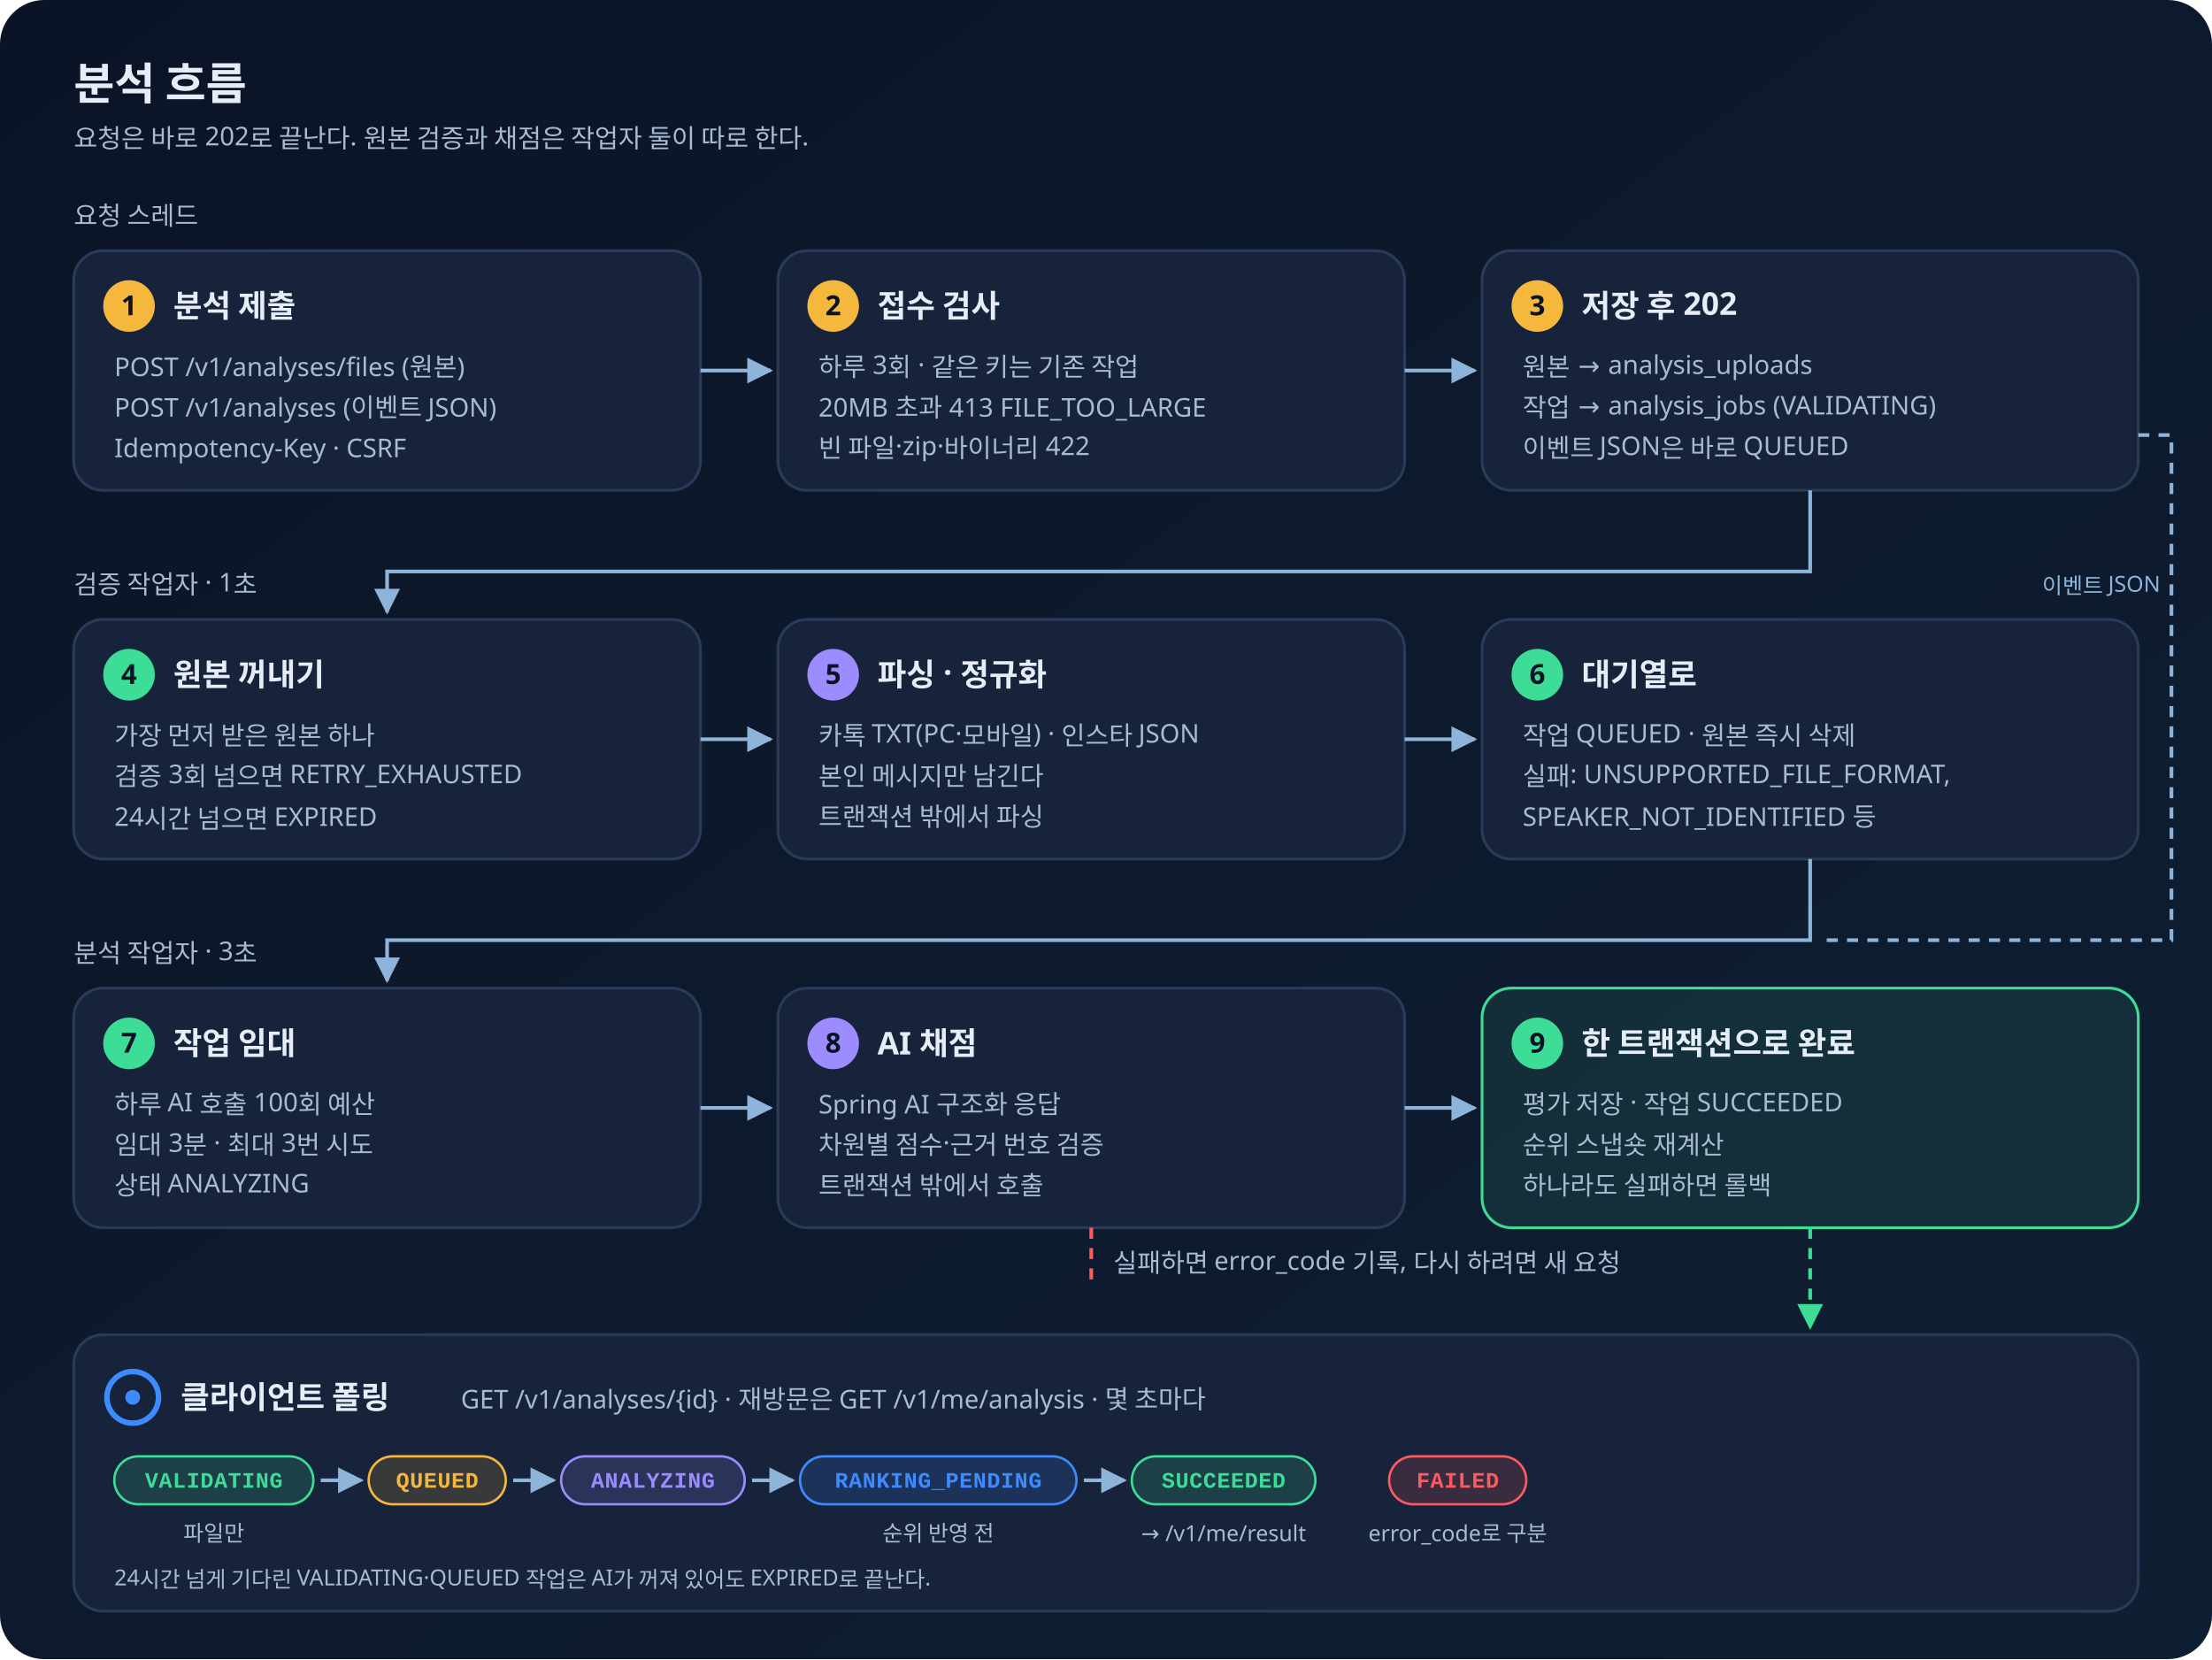
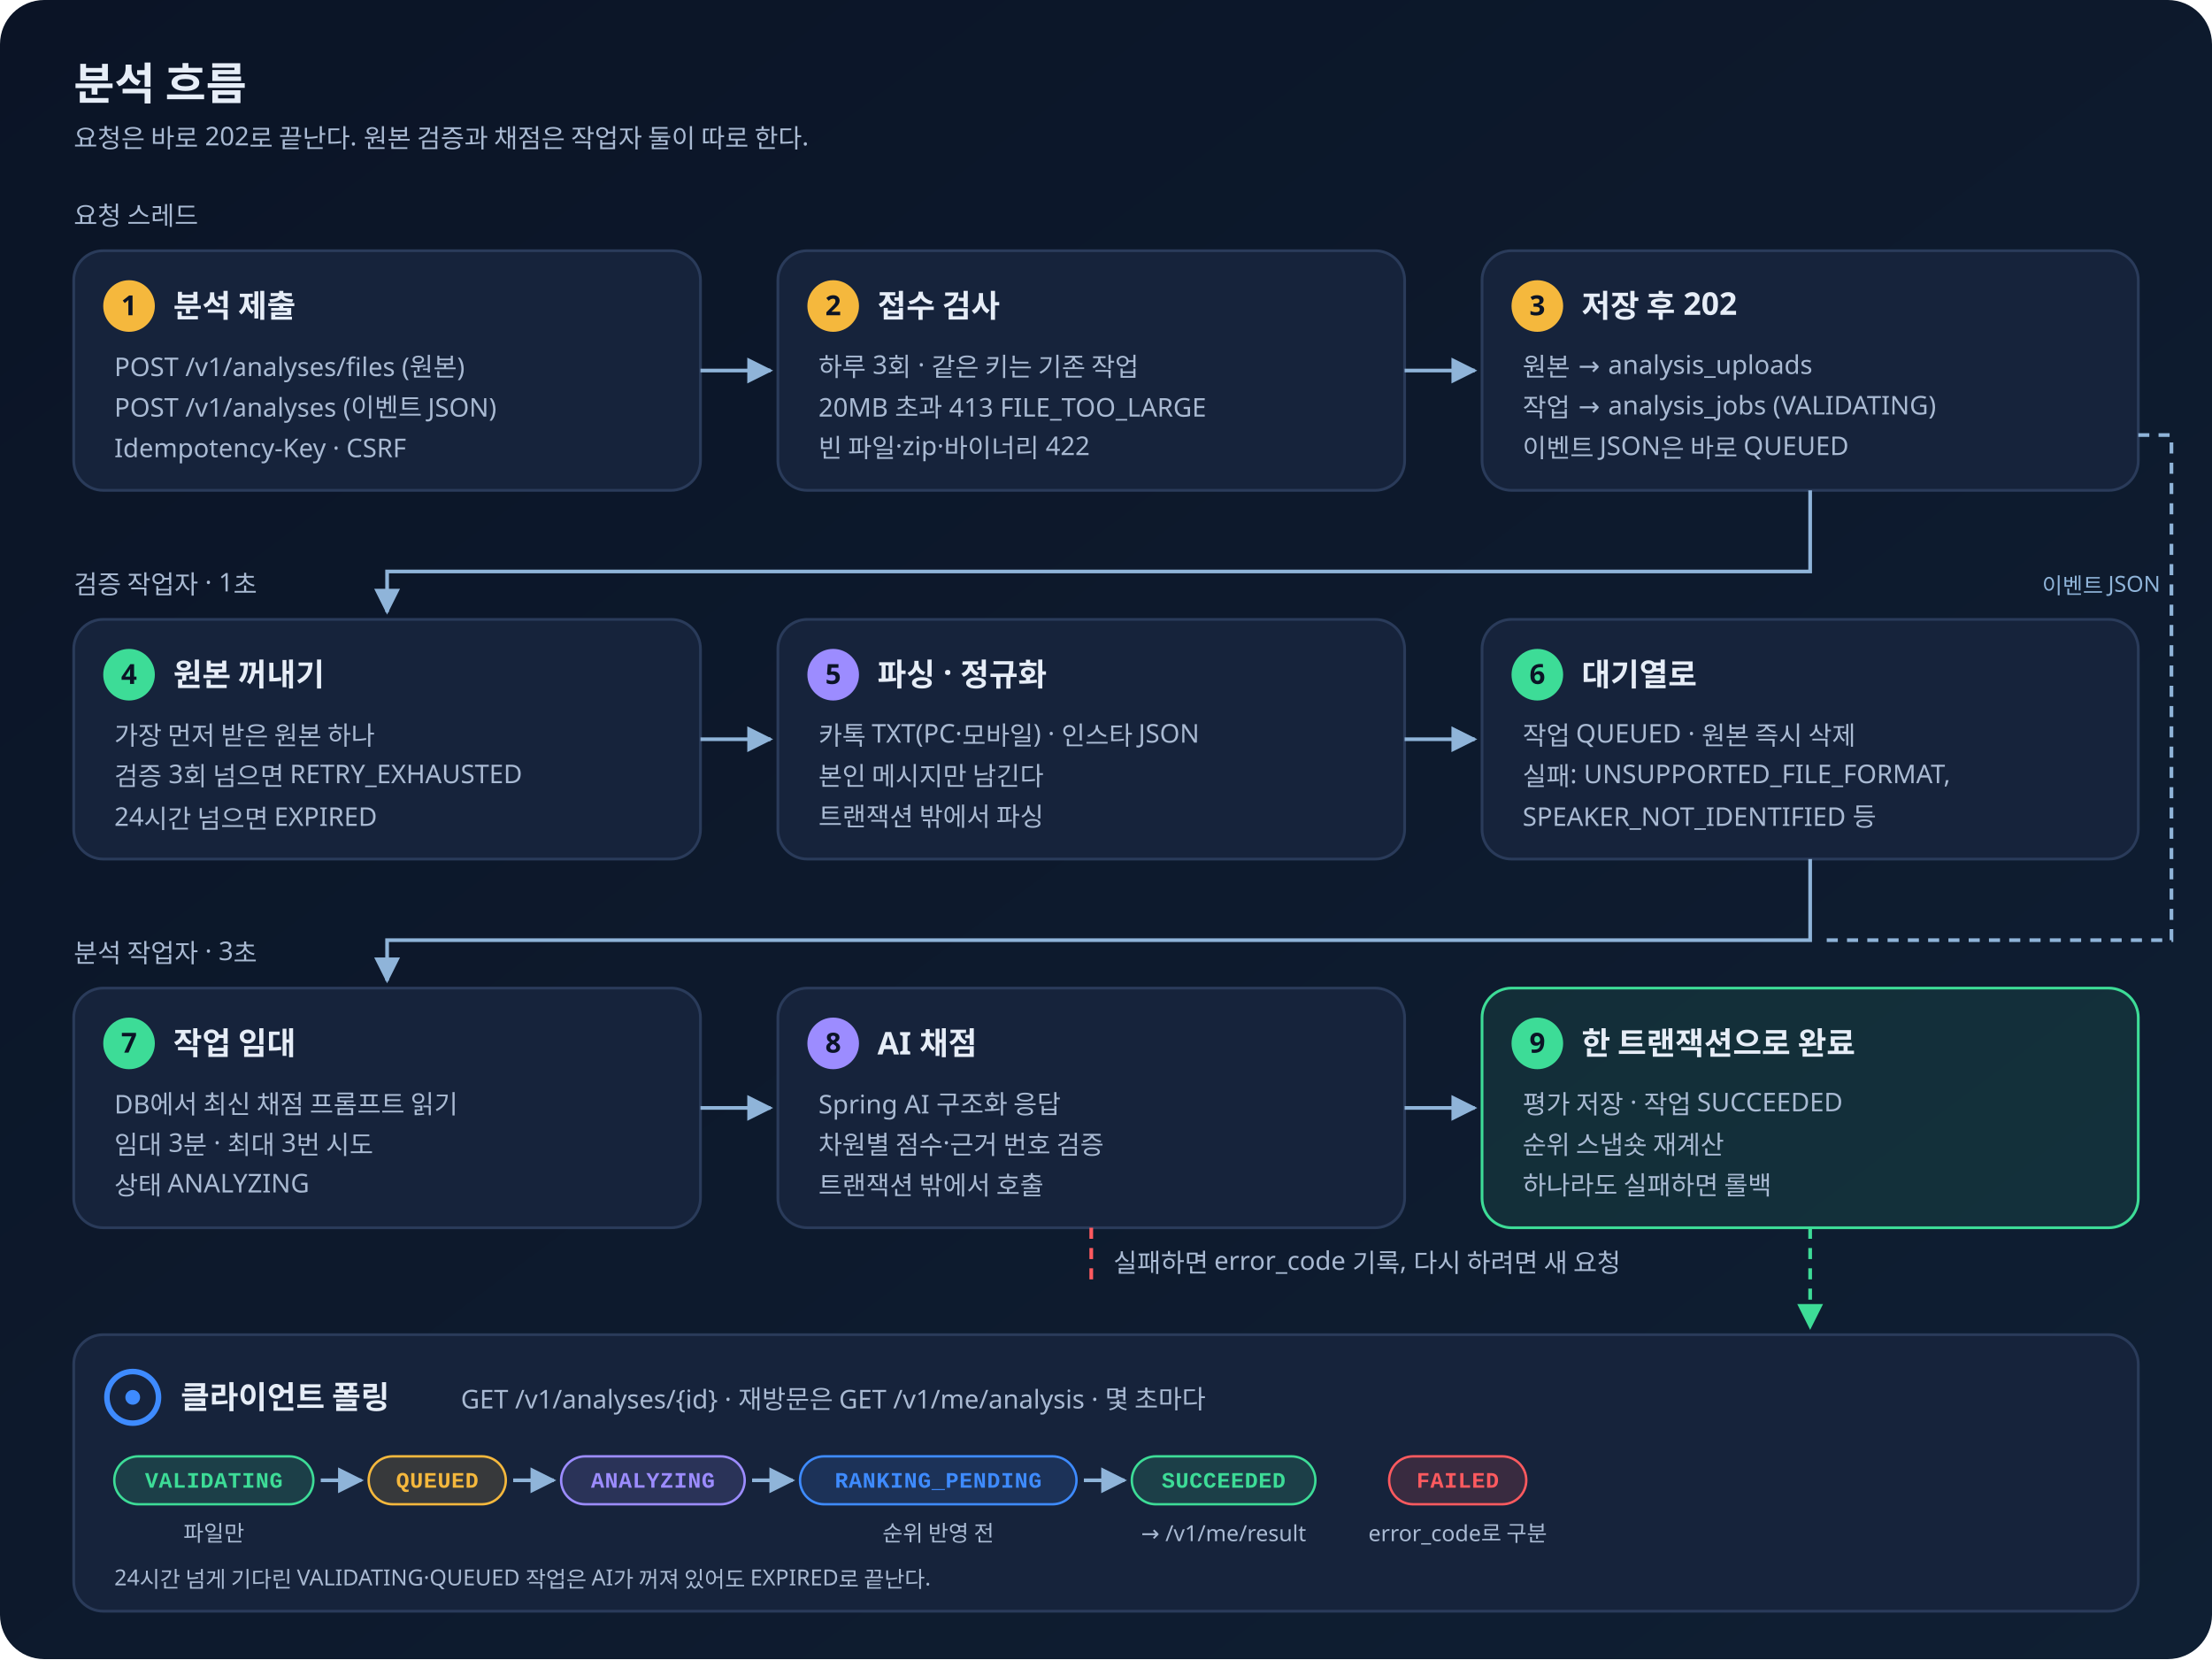
<svg xmlns="http://www.w3.org/2000/svg" viewBox="0 0 1200 900" width="1200" height="900" role="img" aria-label="분석 흐름: 업로드, 검증, 대기, 채점, 순위 반영, 상태 폴링">
  <defs>
    <linearGradient id="bg" x1="0" y1="0" x2="1" y2="1">
      <stop offset="0" stop-color="#0B1426" />
      <stop offset="1" stop-color="#0F1F33" />
    </linearGradient>
    <marker id="arr" viewBox="0 0 10 10" refX="9" refY="5" markerWidth="7" markerHeight="7" orient="auto">
      <path d="M0,0 L10,5 L0,10 z" fill="#8FB4D9" />
    </marker>
    <marker id="arrG" viewBox="0 0 10 10" refX="9" refY="5" markerWidth="7" markerHeight="7" orient="auto">
      <path d="M0,0 L10,5 L0,10 z" fill="#3DDC97" />
    </marker>
    <style>
      text { font-family: Pretendard, 'Apple SD Gothic Neo', 'Noto Sans KR', 'Segoe UI', sans-serif; fill: #E6EDF7; }
      .t { font-size: 24px; font-weight: 800; }
      .h { font-size: 17px; font-weight: 700; }
      .s { font-size: 14px; fill: #A9BAD3; }
      .xs { font-size: 12px; fill: #A9BAD3; }
      .m { font-family: 'JetBrains Mono', 'D2Coding', Consolas, 'Courier New', monospace; }
      .card { fill: #16233B; stroke: #2A3B5A; stroke-width: 1.5; }
      .cell { fill: #1D2D49; stroke: #33476B; stroke-width: 1; }
      .n { font-size: 15px; font-weight: 800; fill: #0B1426; }
      .line { stroke: #8FB4D9; stroke-width: 2; fill: none; }
      .gline { stroke: #3DDC97; stroke-width: 2; fill: none; stroke-dasharray: 6 5; }
      .dline { stroke: #8FB4D9; stroke-width: 2; fill: none; stroke-dasharray: 6 5; }
      .rline { stroke: #FF5A5F; stroke-width: 2; fill: none; stroke-dasharray: 6 5; }
      .chip { font-size: 12px; font-weight: 800; letter-spacing: .3px; }
    </style>
  </defs>
  <rect width="1200" height="900" rx="24" fill="url(#bg)" />
  <text class="t" x="40" y="54">분석 흐름</text>
  <text class="s" x="40" y="80">요청은 바로 202로 끝난다. 원본 검증과 채점은 작업자 둘이 따로 한다.</text>
  <text class="s" x="40" y="122" fill="#F5B83D">요청 스레드</text>
  <g>
    <rect class="card" x="40" y="136" width="340" height="130" rx="16" />
    <circle cx="70" cy="166" r="14" fill="#F5B83D" />
    <text class="n" x="70" y="171" text-anchor="middle">1</text>
    <text class="h" x="94" y="172">분석 제출</text>
    <text class="s" x="62" y="204">POST /v1/analyses/files (원본)</text>
    <text class="s" x="62" y="226">POST /v1/analyses (이벤트 JSON)</text>
    <text class="s" x="62" y="248">Idempotency-Key · CSRF</text>
  </g>
  <g>
    <rect class="card" x="422" y="136" width="340" height="130" rx="16" />
    <circle cx="452" cy="166" r="14" fill="#F5B83D" />
    <text class="n" x="452" y="171" text-anchor="middle">2</text>
    <text class="h" x="476" y="172">접수 검사</text>
    <text class="s" x="444" y="204">하루 3회 · 같은 키는 기존 작업</text>
    <text class="s" x="444" y="226">20MB 초과 413 FILE_TOO_LARGE</text>
    <text class="s" x="444" y="248">빈 파일·zip·바이너리 422</text>
  </g>
  <g>
    <rect class="card" x="804" y="136" width="356" height="130" rx="16" />
    <circle cx="834" cy="166" r="14" fill="#F5B83D" />
    <text class="n" x="834" y="171" text-anchor="middle">3</text>
    <text class="h" x="858" y="172">저장 후 202</text>
    <text class="s" x="826" y="204">원본 → analysis_uploads</text>
    <text class="s" x="826" y="226">작업 → analysis_jobs (VALIDATING)</text>
    <text class="s" x="826" y="248">이벤트 JSON은 바로 QUEUED</text>
  </g>
  <path class="line" d="M380,201 H418" marker-end="url(#arr)" />
  <path class="line" d="M762,201 H800" marker-end="url(#arr)" />
  <path class="line" d="M982,266 V310 H210 V332" marker-end="url(#arr)" />
  <text class="s" x="40" y="322" fill="#3DDC97">검증 작업자 · 1초</text>
  <g>
    <rect class="card" x="40" y="336" width="340" height="130" rx="16" />
    <circle cx="70" cy="366" r="14" fill="#3DDC97" />
    <text class="n" x="70" y="371" text-anchor="middle">4</text>
    <text class="h" x="94" y="372">원본 꺼내기</text>
    <text class="s" x="62" y="404">가장 먼저 받은 원본 하나</text>
    <text class="s" x="62" y="426">검증 3회 넘으면 RETRY_EXHAUSTED</text>
    <text class="s" x="62" y="448">24시간 넘으면 EXPIRED</text>
  </g>
  <g>
    <rect class="card" x="422" y="336" width="340" height="130" rx="16" />
    <circle cx="452" cy="366" r="14" fill="#9C8CFF" />
    <text class="n" x="452" y="371" text-anchor="middle">5</text>
    <text class="h" x="476" y="372">파싱 · 정규화</text>
    <text class="s" x="444" y="404">카톡 TXT(PC·모바일) · 인스타 JSON</text>
    <text class="s" x="444" y="426">본인 메시지만 남긴다</text>
    <text class="s" x="444" y="448">트랜잭션 밖에서 파싱</text>
  </g>
  <g>
    <rect class="card" x="804" y="336" width="356" height="130" rx="16" />
    <circle cx="834" cy="366" r="14" fill="#3DDC97" />
    <text class="n" x="834" y="371" text-anchor="middle">6</text>
    <text class="h" x="858" y="372">대기열로</text>
    <text class="s" x="826" y="404">작업 QUEUED · 원본 즉시 삭제</text>
    <text class="s" x="826" y="426">실패: UNSUPPORTED_FILE_FORMAT,</text>
    <text class="s" x="826" y="448">SPEAKER_NOT_IDENTIFIED 등</text>
  </g>
  <path class="line" d="M380,401 H418" marker-end="url(#arr)" />
  <path class="line" d="M762,401 H800" marker-end="url(#arr)" />
  <path class="line" d="M982,466 V510 H210 V532" marker-end="url(#arr)" />
  <path class="dline" d="M1160,236 H1178 V510 H990" />
  <text class="xs" x="1172" y="322" text-anchor="end" style="fill:#8FB4D9">이벤트 JSON</text>
  <text class="s" x="40" y="522" fill="#3DDC97">분석 작업자 · 3초</text>
  <g>
    <rect class="card" x="40" y="536" width="340" height="130" rx="16" />
    <circle cx="70" cy="566" r="14" fill="#3DDC97" />
    <text class="n" x="70" y="571" text-anchor="middle">7</text>
    <text class="h" x="94" y="572">작업 임대</text>
-     <text class="s" x="62" y="604">하루 AI 호출 100회 예산</text>
+     <text class="s" x="62" y="604">DB에서 최신 채점 프롬프트 읽기</text>
    <text class="s" x="62" y="626">임대 3분 · 최대 3번 시도</text>
    <text class="s" x="62" y="648">상태 ANALYZING</text>
  </g>
  <g>
    <rect class="card" x="422" y="536" width="340" height="130" rx="16" />
    <circle cx="452" cy="566" r="14" fill="#9C8CFF" />
    <text class="n" x="452" y="571" text-anchor="middle">8</text>
    <text class="h" x="476" y="572">AI 채점</text>
    <text class="s" x="444" y="604">Spring AI 구조화 응답</text>
    <text class="s" x="444" y="626">차원별 점수·근거 번호 검증</text>
    <text class="s" x="444" y="648">트랜잭션 밖에서 호출</text>
  </g>
  <g>
    <rect x="804" y="536" width="356" height="130" rx="16" fill="#3DDC97" fill-opacity="0.1" stroke="#3DDC97" stroke-width="1.5" />
    <circle cx="834" cy="566" r="14" fill="#3DDC97" />
    <text class="n" x="834" y="571" text-anchor="middle">9</text>
    <text class="h" x="858" y="572">한 트랜잭션으로 완료</text>
    <text class="s" x="826" y="604">평가 저장 · 작업 SUCCEEDED</text>
    <text class="s" x="826" y="626">순위 스냅숏 재계산</text>
    <text class="s" x="826" y="648">하나라도 실패하면 롤백</text>
  </g>
  <path class="line" d="M380,601 H418" marker-end="url(#arr)" />
  <path class="line" d="M762,601 H800" marker-end="url(#arr)" />
  <path class="rline" d="M592,666 V698" />
  <text class="s" x="604" y="690" fill="#FF8A8E">실패하면 error_code 기록, 다시 하려면 새 요청</text>
  <path class="gline" d="M982,666 V720" marker-end="url(#arrG)" />
  <rect class="card" x="40" y="724" width="1120" height="150" rx="16" />
  <circle cx="72" cy="758" r="14" fill="none" stroke="#3E8BFF" stroke-width="3" />
  <circle cx="72" cy="758" r="4" fill="#3E8BFF" />
  <text class="h" x="98" y="764">클라이언트 폴링</text>
  <text class="s" x="250" y="764">GET /v1/analyses/{id} · 재방문은 GET /v1/me/analysis · 몇 초마다</text>
  <rect x="62.0" y="790" width="108.0" height="26" rx="13" fill="#3DDC97" fill-opacity="0.15" stroke="#3DDC97" stroke-width="1.3" />
  <text class="m chip" x="116.0" y="807" text-anchor="middle" style="fill:#3DDC97">VALIDATING</text>
  <text class="xs" x="116.0" y="836" text-anchor="middle">파일만</text>
  <path class="line" d="M174.0,803 H196.0" marker-end="url(#arr)" />
  <rect x="200.0" y="790" width="74.4" height="26" rx="13" fill="#F5B83D" fill-opacity="0.15" stroke="#F5B83D" stroke-width="1.3" />
  <text class="m chip" x="237.2" y="807" text-anchor="middle" style="fill:#F5B83D">QUEUED</text>
  <path class="line" d="M278.4,803 H300.4" marker-end="url(#arr)" />
  <rect x="304.4" y="790" width="99.6" height="26" rx="13" fill="#9C8CFF" fill-opacity="0.15" stroke="#9C8CFF" stroke-width="1.3" />
  <text class="m chip" x="354.2" y="807" text-anchor="middle" style="fill:#9C8CFF">ANALYZING</text>
  <path class="line" d="M408.0,803 H430.0" marker-end="url(#arr)" />
  <rect x="434.0" y="790" width="150.0" height="26" rx="13" fill="#3E8BFF" fill-opacity="0.15" stroke="#3E8BFF" stroke-width="1.3" />
  <text class="m chip" x="509.0" y="807" text-anchor="middle" style="fill:#3E8BFF">RANKING_PENDING</text>
  <text class="xs" x="509.0" y="836" text-anchor="middle">순위 반영 전</text>
  <path class="line" d="M588.0,803 H610.0" marker-end="url(#arr)" />
  <rect x="614.0" y="790" width="99.6" height="26" rx="13" fill="#3DDC97" fill-opacity="0.15" stroke="#3DDC97" stroke-width="1.3" />
  <text class="m chip" x="663.8" y="807" text-anchor="middle" style="fill:#3DDC97">SUCCEEDED</text>
  <text class="xs" x="663.8" y="836" text-anchor="middle">→ /v1/me/result</text>
  <rect x="753.6" y="790" width="74.4" height="26" rx="13" fill="#FF5A5F" fill-opacity="0.15" stroke="#FF5A5F" stroke-width="1.3" />
  <text class="m chip" x="790.8" y="807" text-anchor="middle" style="fill:#FF5A5F">FAILED</text>
  <text class="xs" x="790.8" y="836" text-anchor="middle">error_code로 구분</text>
  <text class="xs" x="62" y="860">24시간 넘게 기다린 VALIDATING·QUEUED 작업은 AI가 꺼져 있어도 EXPIRED로 끝난다.</text>
</svg>
